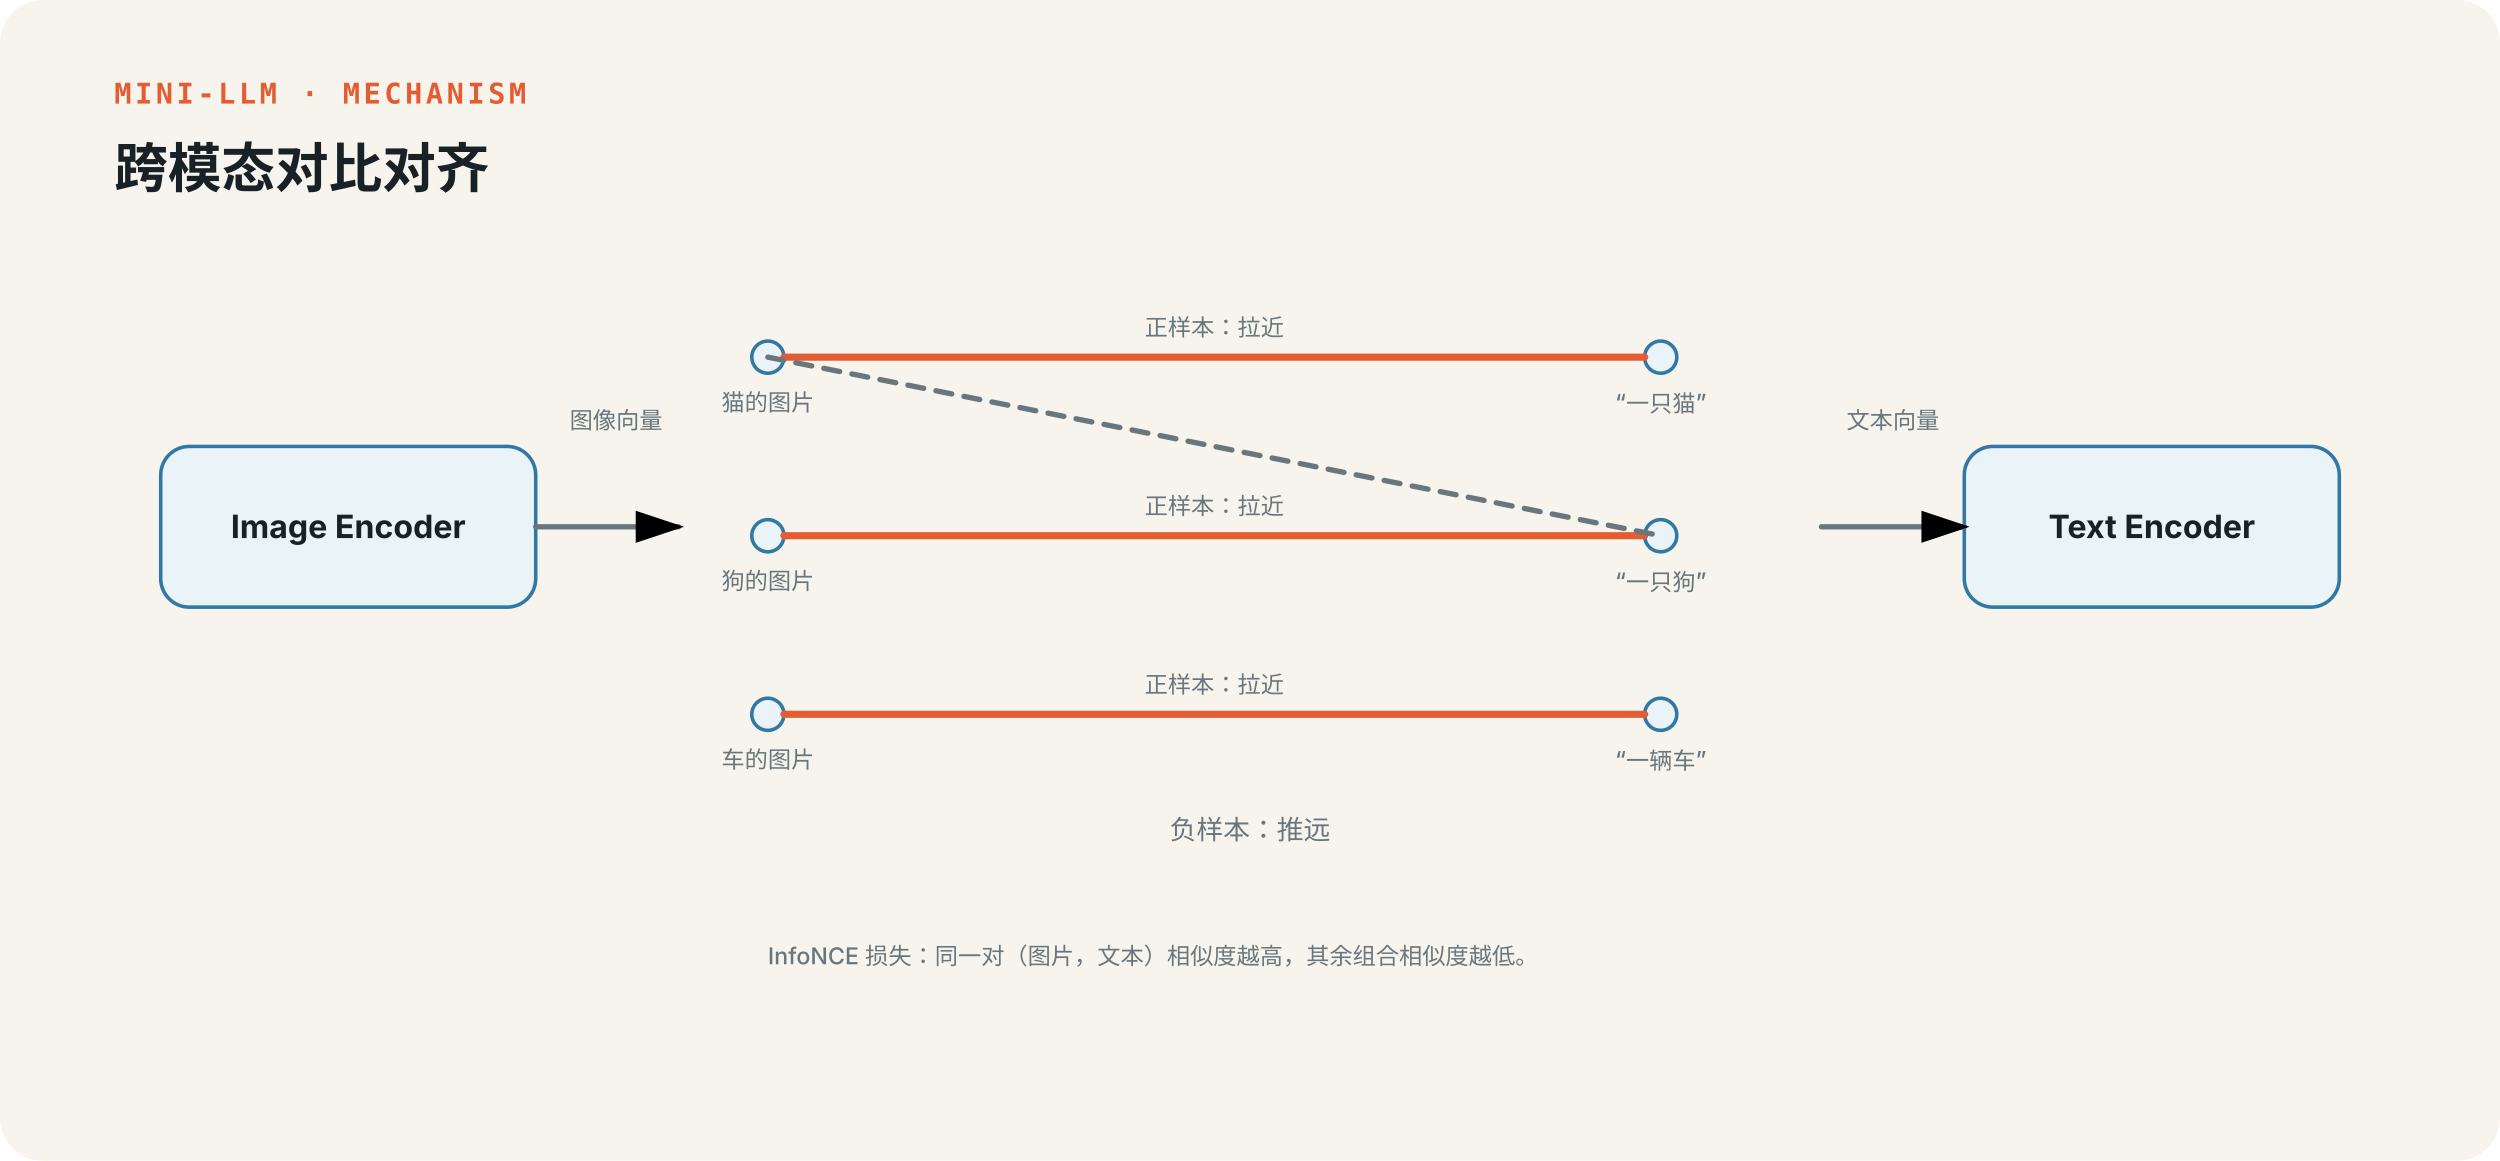
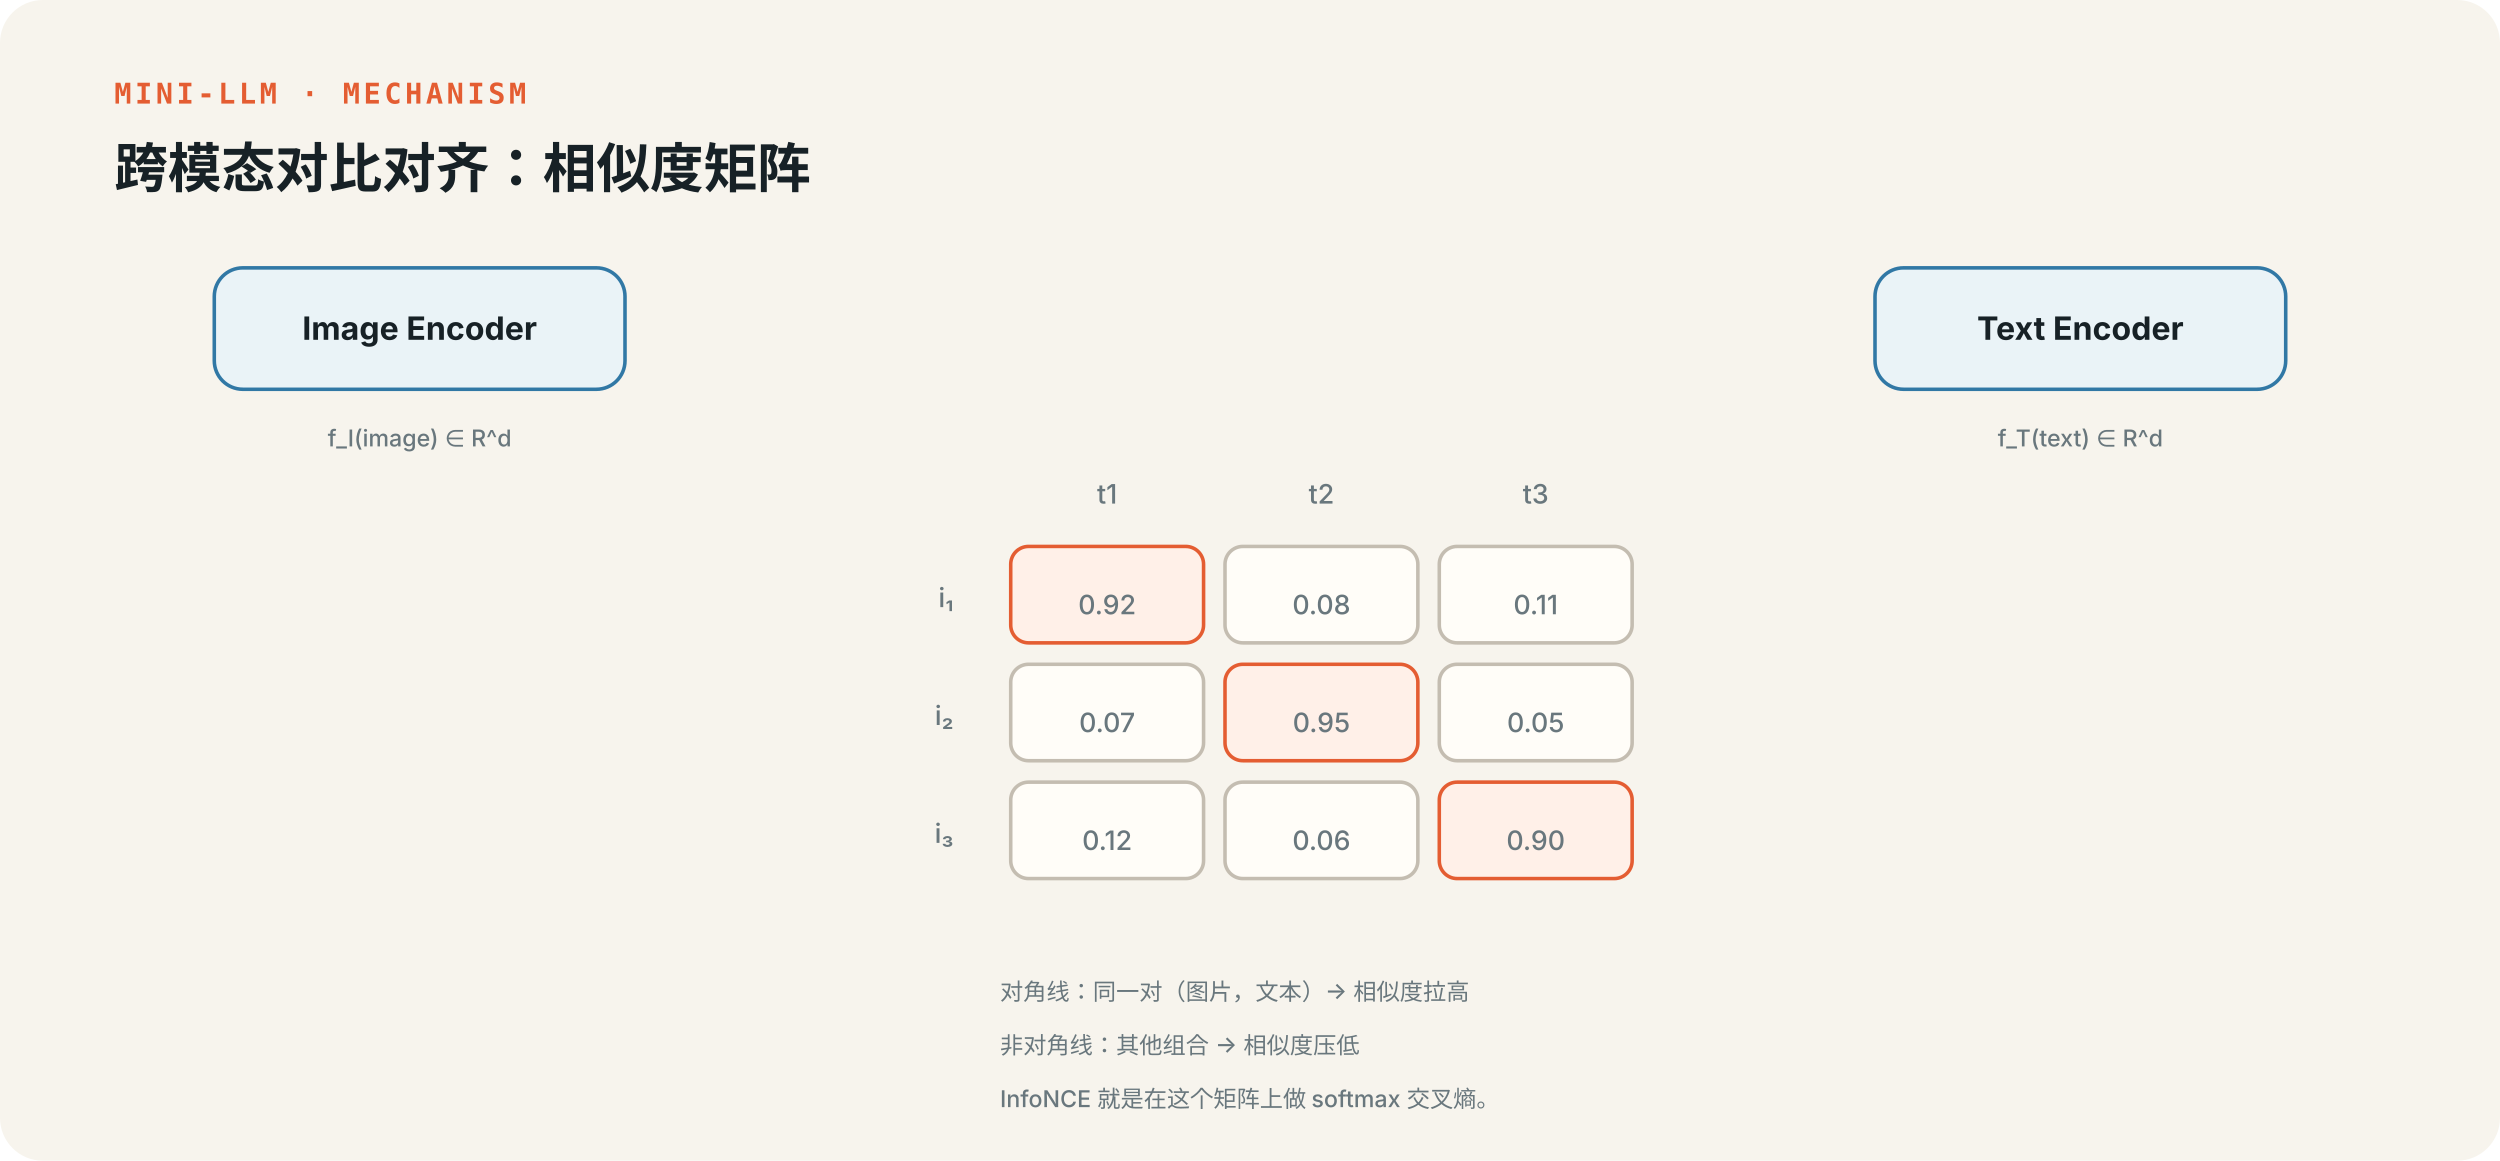
<svg xmlns="http://www.w3.org/2000/svg" width="1400" height="650" viewBox="0 0 1400 650" role="img" aria-labelledby="title desc">
  <defs>
    <marker id="arrow" markerWidth="10" markerHeight="10" refX="8" refY="3" orient="auto">
      <path d="M0,0 L0,6 L9,3 z" fill="currentColor" />
    </marker>
  </defs>
  <style>:root{color-scheme:light dark}.bg{fill:#f7f4ed}.title{fill:#172126;font:700 30px Inter,"Noto Sans SC","Microsoft YaHei",sans-serif}.kicker{fill:#e45d32;font:700 16px ui-monospace,Consolas,monospace;letter-spacing:2px}.box{fill:#fffdf8;stroke:#c4bdb1;stroke-width:2}.box.hot{fill:#fff0e8;stroke:#e45d32}.box.cool{fill:#eaf3f7;stroke:#3178a5}.box.good{fill:#eaf4ec;stroke:#4f8b62}.label{fill:#172126;font:650 18px Inter,"Noto Sans SC","Microsoft YaHei",sans-serif}.small{fill:#69777d;font:500 15px Inter,"Noto Sans SC","Microsoft YaHei",sans-serif}.tiny{fill:#69777d;font:500 13px Inter,"Noto Sans SC","Microsoft YaHei",sans-serif}.edge{color:#69777d;fill:none;stroke:currentColor;stroke-width:3;stroke-linecap:round;stroke-linejoin:round}.accent-edge{color:#e45d32;fill:none;stroke:currentColor;stroke-width:4;stroke-linecap:round;stroke-linejoin:round}.axis{fill:none;stroke:#69777d;stroke-width:2}.grid{stroke:#c4bdb1;stroke-width:1;opacity:.45}.dot{stroke:#fffdf8;stroke-width:3}.area{opacity:.14}@media(prefers-color-scheme:dark){.bg{fill:#101416}.title,.label{fill:#edf2f3}.kicker{fill:#ef855d}.box{fill:#182024;stroke:#526168}.box.hot{fill:#32211c;stroke:#e17750}.box.cool{fill:#172934;stroke:#4d91bc}.box.good{fill:#192b20;stroke:#65a779}.small{fill:#a8b4b9}.tiny{fill:#a8b4b9}.grid{stroke:#3c484e}.dot{stroke:#101416}}</style>
  <rect class="bg" width="1400" height="650" rx="24" />
  <text class="kicker" x="64" y="58">MINI-LLM · MECHANISM</text>
-   <text class="title" x="64" y="105">跨模态对比对齐</text>
-   <rect class="box cool" x="90" y="250" width="210" height="90" rx="16" />
-   <text class="label" x="195.0" y="301.3" text-anchor="middle" font-size="18">Image Encoder</text>
-   <rect class="box cool" x="1100" y="250" width="210" height="90" rx="16" />
-   <text class="label" x="1205.0" y="301.3" text-anchor="middle" font-size="18">Text Encoder</text>
-   <path class="edge" d="M300 295 L380 295" marker-end="url(#arrow)" />
-   <path class="edge" d="M1020 295 L1100 295" marker-end="url(#arrow)" />
-   <text class="tiny" x="345" y="240" text-anchor="middle">图像向量</text>
-   <text class="tiny" x="1060" y="240" text-anchor="middle">文本向量</text>
-   <circle cx="430" cy="200" r="9" class="box cool" />
-   <circle cx="930" cy="200" r="9" class="box cool" />
-   <line class="accent-edge" x1="439" y1="200" x2="921" y2="200" stroke-width="3" />
-   <text class="tiny" x="680" y="188" text-anchor="middle">正样本：拉近</text>
-   <text class="tiny" x="430" y="230" text-anchor="middle">猫的图片</text>
-   <text class="tiny" x="930" y="230" text-anchor="middle">“一只猫”</text>
-   <circle cx="430" cy="300" r="9" class="box cool" />
-   <circle cx="930" cy="300" r="9" class="box cool" />
-   <line class="accent-edge" x1="439" y1="300" x2="921" y2="300" stroke-width="3" />
-   <text class="tiny" x="680" y="288" text-anchor="middle">正样本：拉近</text>
-   <text class="tiny" x="430" y="330" text-anchor="middle">狗的图片</text>
-   <text class="tiny" x="930" y="330" text-anchor="middle">“一只狗”</text>
-   <circle cx="430" cy="400" r="9" class="box cool" />
-   <circle cx="930" cy="400" r="9" class="box cool" />
-   <line class="accent-edge" x1="439" y1="400" x2="921" y2="400" stroke-width="3" />
-   <text class="tiny" x="680" y="388" text-anchor="middle">正样本：拉近</text>
-   <text class="tiny" x="430" y="430" text-anchor="middle">车的图片</text>
-   <text class="tiny" x="930" y="430" text-anchor="middle">“一辆车”</text>
-   <line class="edge" x1="430" y1="200" x2="930" y2="300" stroke-dasharray="9 7" />
-   <text class="small" x="700" y="470" text-anchor="middle">负样本：推远</text>
-   <text class="tiny" x="430" y="540" text-anchor="start">InfoNCE 损失：同一对（图片，文本）相似度越高，其余组合相似度越低。</text>
+   <text class="title" x="64" y="105">跨模态对比对齐：相似度矩阵</text>
+   <rect class="box cool" x="120" y="150" width="230" height="68" rx="16" />
+   <text class="label" x="235.0" y="190.3" text-anchor="middle" font-size="18">Image Encoder</text>
+   <rect class="box cool" x="1050" y="150" width="230" height="68" rx="16" />
+   <text class="label" x="1165.0" y="190.3" text-anchor="middle" font-size="18">Text Encoder</text>
+   <text class="tiny" x="235" y="250" text-anchor="middle">f_I(image) ∈ R^d</text>
+   <text class="tiny" x="1165" y="250" text-anchor="middle">f_T(text) ∈ R^d</text>
+   <text class="small" x="620.0" y="282" text-anchor="middle">t1</text>
+   <text class="small" x="740.0" y="282" text-anchor="middle">t2</text>
+   <text class="small" x="860.0" y="282" text-anchor="middle">t3</text>
+   <text class="small" x="534" y="340" text-anchor="end">i₁</text>
+   <rect class="box hot" x="566" y="306" width="108" height="54" rx="10" />
+   <text class="small" x="620.0" y="344" text-anchor="middle">0.92</text>
+   <rect class="box" x="686" y="306" width="108" height="54" rx="10" />
+   <text class="small" x="740.0" y="344" text-anchor="middle">0.08</text>
+   <rect class="box" x="806" y="306" width="108" height="54" rx="10" />
+   <text class="small" x="860.0" y="344" text-anchor="middle">0.11</text>
+   <text class="small" x="534" y="406" text-anchor="end">i₂</text>
+   <rect class="box" x="566" y="372" width="108" height="54" rx="10" />
+   <text class="small" x="620.0" y="410" text-anchor="middle">0.07</text>
+   <rect class="box hot" x="686" y="372" width="108" height="54" rx="10" />
+   <text class="small" x="740.0" y="410" text-anchor="middle">0.95</text>
+   <rect class="box" x="806" y="372" width="108" height="54" rx="10" />
+   <text class="small" x="860.0" y="410" text-anchor="middle">0.05</text>
+   <text class="small" x="534" y="472" text-anchor="end">i₃</text>
+   <rect class="box" x="566" y="438" width="108" height="54" rx="10" />
+   <text class="small" x="620.0" y="476" text-anchor="middle">0.12</text>
+   <rect class="box" x="686" y="438" width="108" height="54" rx="10" />
+   <text class="small" x="740.0" y="476" text-anchor="middle">0.06</text>
+   <rect class="box hot" x="806" y="438" width="108" height="54" rx="10" />
+   <text class="small" x="860.0" y="476" text-anchor="middle">0.90</text>
+   <text class="tiny" x="560" y="560" text-anchor="start">对角线：同一对（图片，文本）→ 相似度拉高</text>
+   <text class="tiny" x="560" y="590" text-anchor="start">非对角线：其他组合 → 相似度压低</text>
+   <text class="tiny" x="560" y="620" text-anchor="start">InfoNCE 就是在这个矩阵上做 softmax 交叉熵。</text>
</svg>
